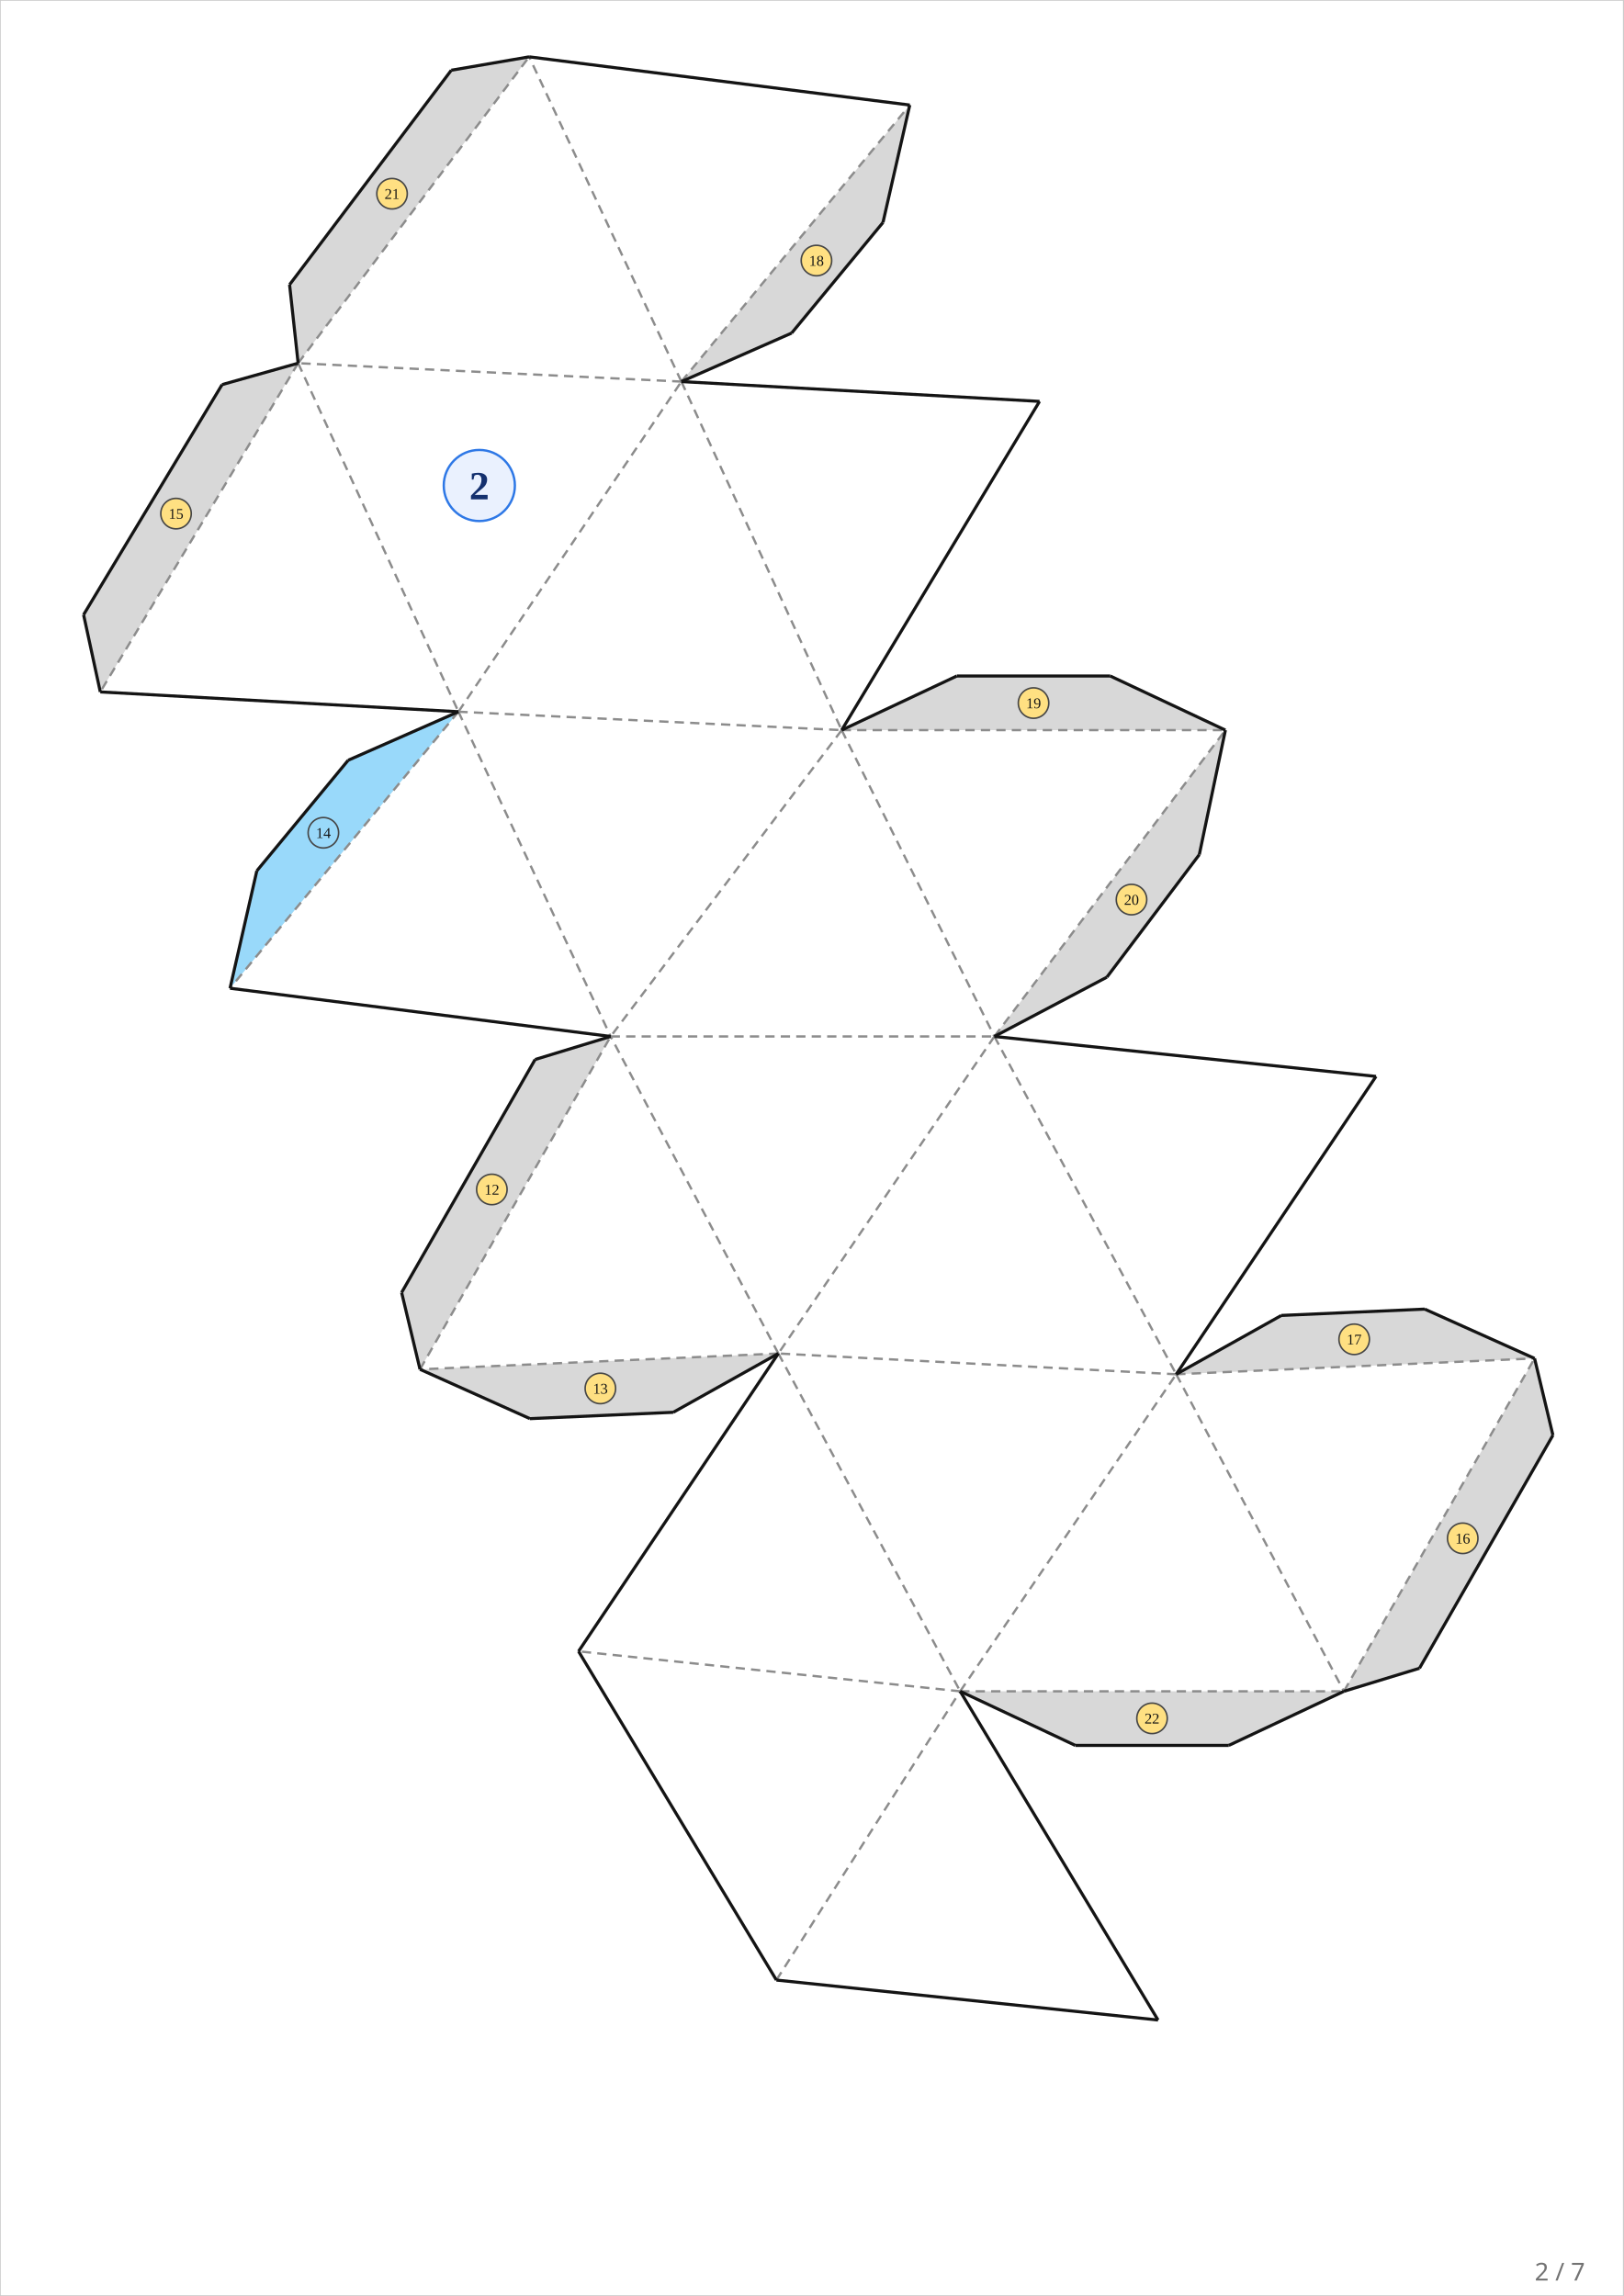
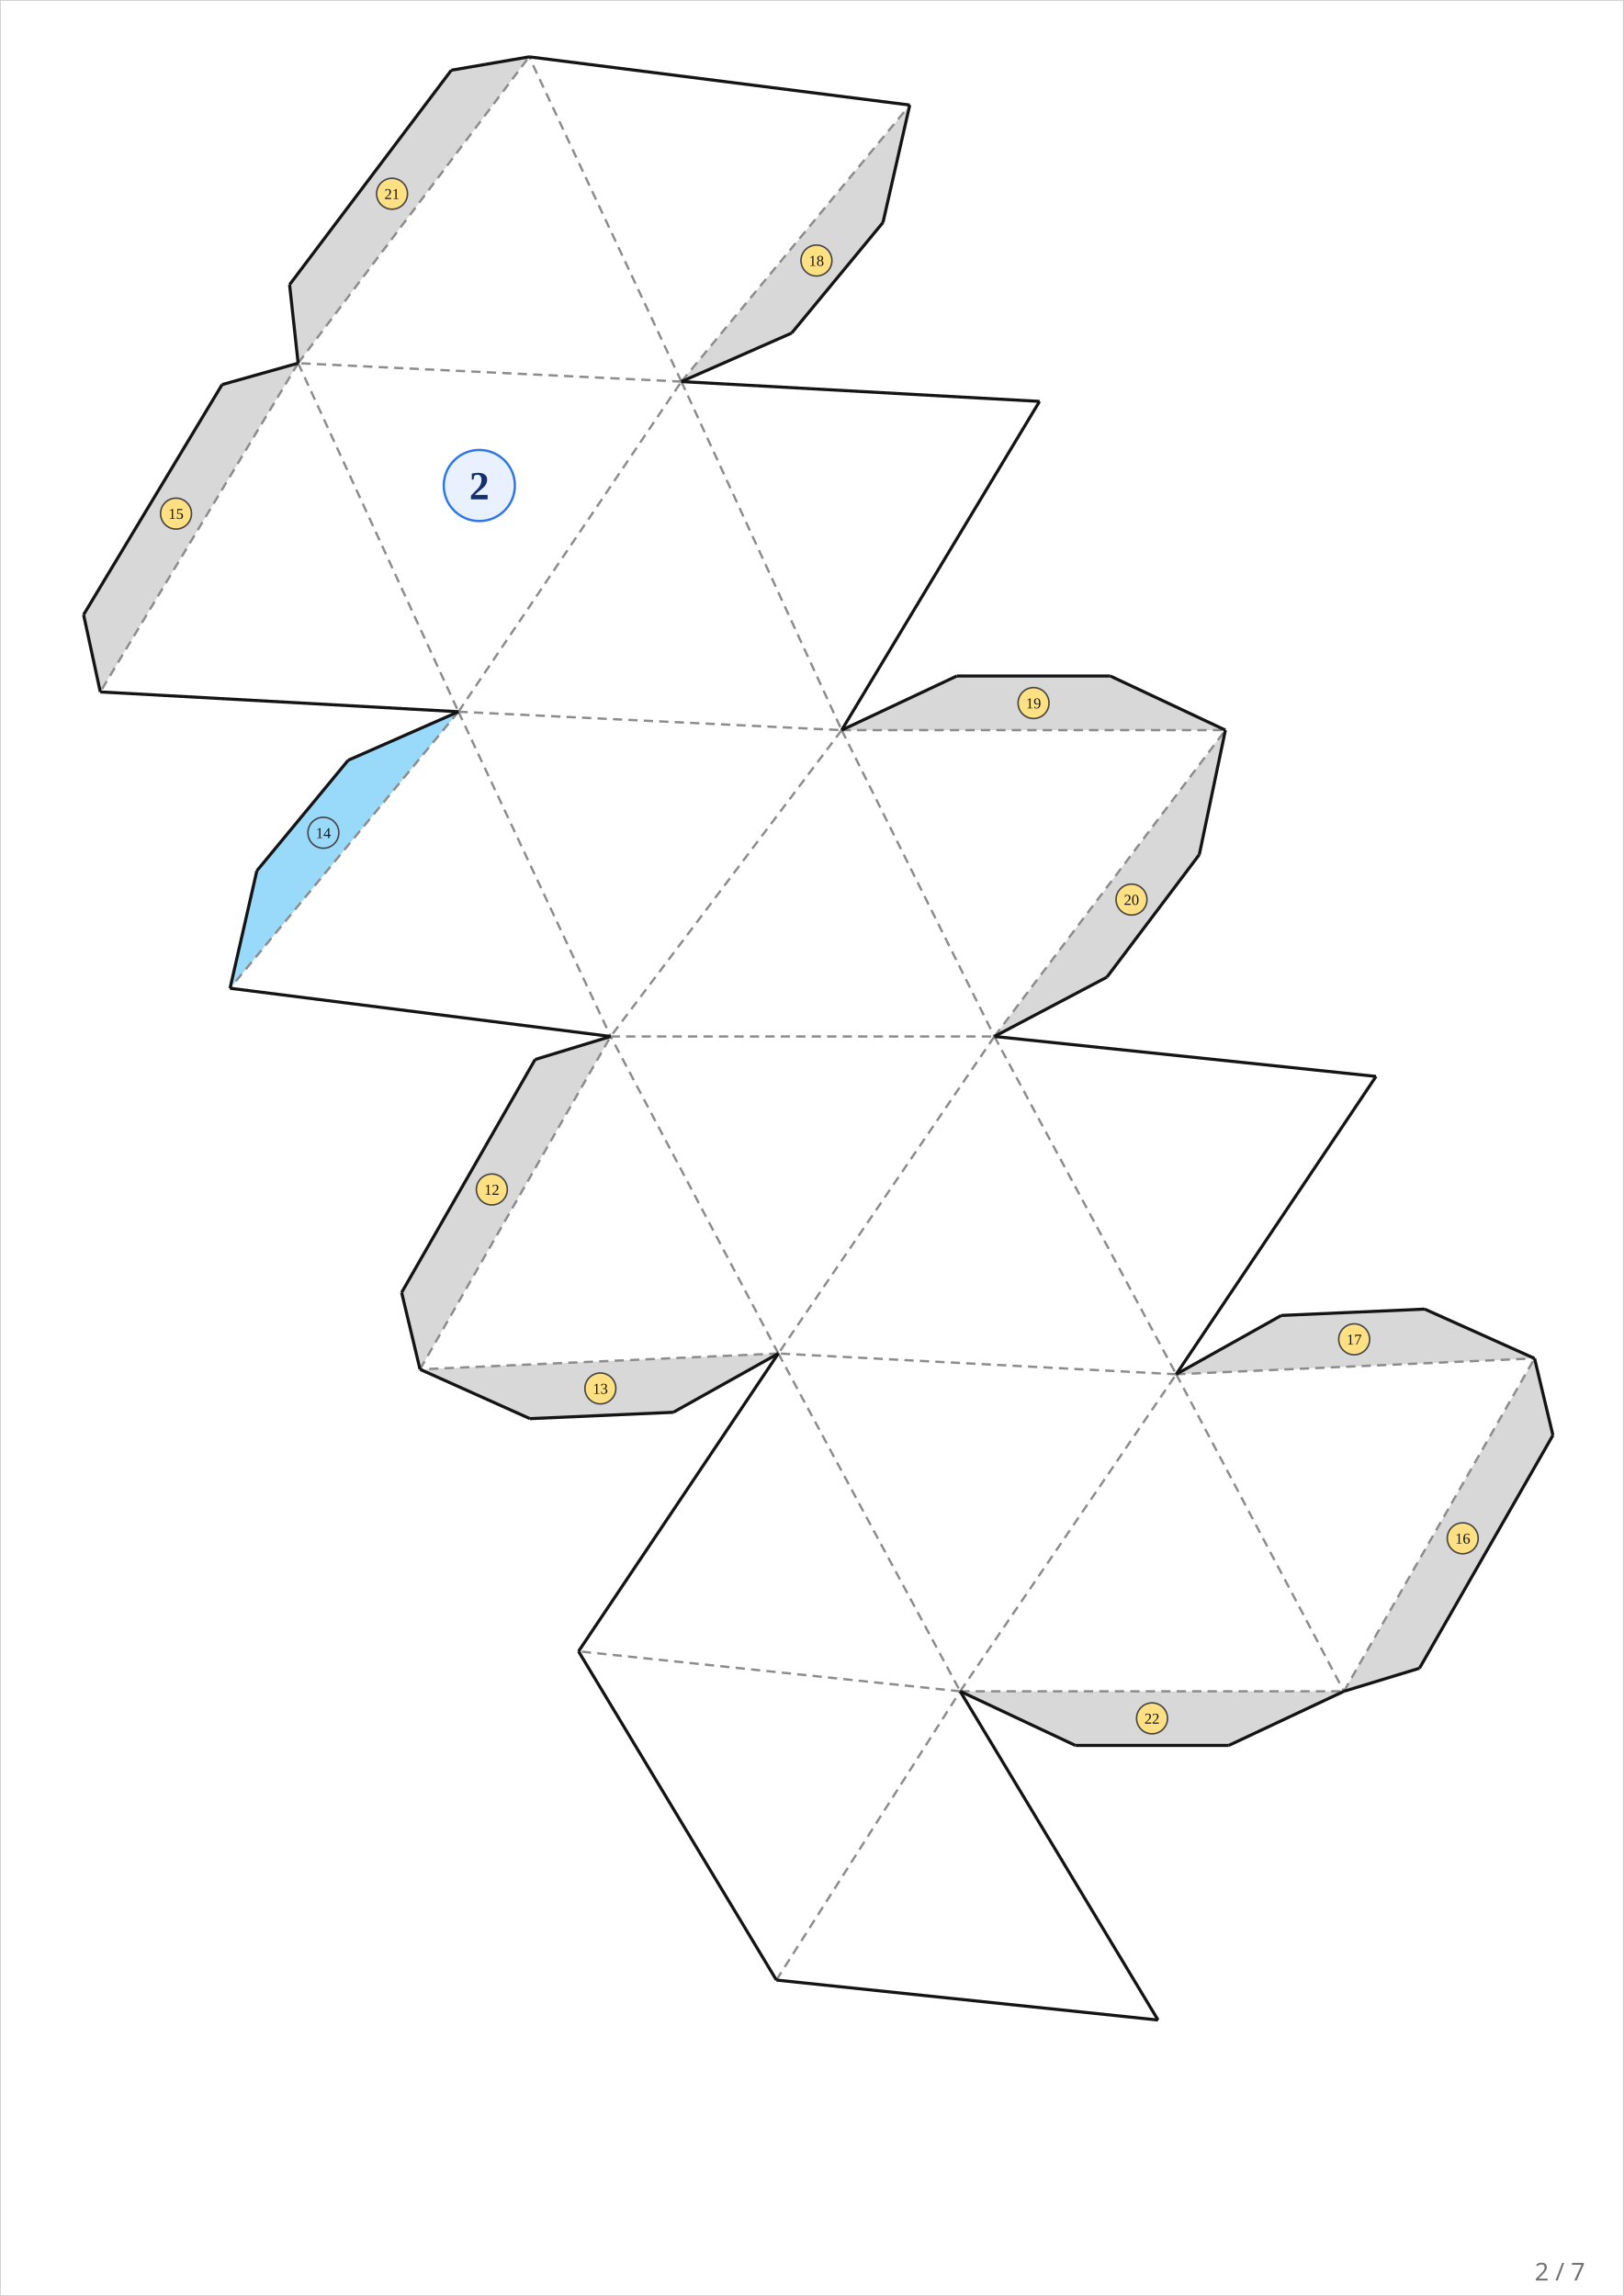
<svg xmlns="http://www.w3.org/2000/svg" width="210.00mm" height="297.00mm" viewBox="0 0 210.00 297.00">
  <rect x="0" y="0" width="210.00" height="297.00" fill="#ffffff" stroke="#cccccc" stroke-width="0.2" />
  <polygon points="78.979,134.072 69.206,137.052 51.945,167.194 54.321,177.131" fill="rgb(216,216,216)" />
  <polygon points="54.321,177.131 68.534,183.509 87.072,182.689 100.667,175.081" fill="rgb(216,216,216)" />
  <polygon points="29.752,127.837 33.216,112.648 45.032,98.34 59.291,92.065" fill="rgb(216,216,216)" />
  <polygon points="12.971,89.504 10.811,79.516 28.723,49.75 38.559,46.98" fill="rgb(216,216,216)" />
  <polygon points="198.471,175.718 200.847,185.656 183.586,215.798 173.813,218.778" fill="rgb(216,216,216)" />
  <polygon points="198.471,175.718 184.258,169.34 165.72,170.16 152.125,177.768" fill="rgb(216,216,216)" />
  <polygon points="117.664,13.588 114.2,28.777 102.385,43.086 88.126,49.36" fill="rgb(216,216,216)" />
  <polygon points="158.486,94.445 143.597,87.445 123.746,87.445 108.857,94.445" fill="rgb(216,216,216)" />
  <polygon points="158.486,94.445 155.112,110.547 143.161,126.398 128.608,134.072" fill="rgb(216,216,216)" />
  <polygon points="68.438,7.353 58.367,9.083 37.452,36.822 38.559,46.98" fill="rgb(216,216,216)" />
  <polygon points="173.813,218.778 158.924,225.778 139.073,225.778 124.184,218.778" fill="rgb(216,216,216)" />
  <polygon points="29.752,127.837 33.216,112.648 45.032,98.34 59.291,92.065" fill="#99d9fa" />
  <line x1="100.667" y1="175.081" x2="78.979" y2="134.072" stroke="#8c8c8c" stroke-width="0.3" stroke-dasharray="1.2,0.8" />
  <line x1="59.291" y1="92.065" x2="78.979" y2="134.072" stroke="#8c8c8c" stroke-width="0.3" stroke-dasharray="1.2,0.8" />
  <line x1="108.857" y1="94.445" x2="78.979" y2="134.072" stroke="#8c8c8c" stroke-width="0.3" stroke-dasharray="1.2,0.8" />
  <line x1="78.979" y1="134.072" x2="128.608" y2="134.072" stroke="#8c8c8c" stroke-width="0.3" stroke-dasharray="1.2,0.8" />
  <line x1="124.184" y1="218.778" x2="74.825" y2="213.608" stroke="#8c8c8c" stroke-width="0.3" stroke-dasharray="1.2,0.8" />
  <line x1="152.125" y1="177.768" x2="173.813" y2="218.778" stroke="#8c8c8c" stroke-width="0.3" stroke-dasharray="1.2,0.8" />
  <line x1="88.126" y1="49.36" x2="68.438" y2="7.353" stroke="#8c8c8c" stroke-width="0.3" stroke-dasharray="1.2,0.8" />
  <line x1="152.125" y1="177.768" x2="100.667" y2="175.081" stroke="#8c8c8c" stroke-width="0.3" stroke-dasharray="1.2,0.8" />
  <line x1="124.184" y1="218.778" x2="152.125" y2="177.768" stroke="#8c8c8c" stroke-width="0.3" stroke-dasharray="1.2,0.8" />
  <line x1="128.608" y1="134.072" x2="152.125" y2="177.768" stroke="#8c8c8c" stroke-width="0.3" stroke-dasharray="1.2,0.8" />
  <line x1="100.667" y1="175.081" x2="124.184" y2="218.778" stroke="#8c8c8c" stroke-width="0.3" stroke-dasharray="1.2,0.8" />
  <line x1="128.608" y1="134.072" x2="100.667" y2="175.081" stroke="#8c8c8c" stroke-width="0.3" stroke-dasharray="1.2,0.8" />
  <line x1="59.291" y1="92.065" x2="88.126" y2="49.36" stroke="#8c8c8c" stroke-width="0.3" stroke-dasharray="1.2,0.8" />
  <line x1="88.126" y1="49.36" x2="38.559" y2="46.98" stroke="#8c8c8c" stroke-width="0.3" stroke-dasharray="1.2,0.8" />
  <line x1="88.126" y1="49.36" x2="108.857" y2="94.445" stroke="#8c8c8c" stroke-width="0.3" stroke-dasharray="1.2,0.8" />
  <line x1="38.559" y1="46.98" x2="59.291" y2="92.065" stroke="#8c8c8c" stroke-width="0.3" stroke-dasharray="1.2,0.8" />
  <line x1="59.291" y1="92.065" x2="108.857" y2="94.445" stroke="#8c8c8c" stroke-width="0.3" stroke-dasharray="1.2,0.8" />
  <line x1="100.414" y1="256.132" x2="124.184" y2="218.778" stroke="#8c8c8c" stroke-width="0.3" stroke-dasharray="1.2,0.8" />
  <line x1="108.857" y1="94.445" x2="128.608" y2="134.072" stroke="#8c8c8c" stroke-width="0.3" stroke-dasharray="1.2,0.8" />
  <line x1="54.321" y1="177.131" x2="78.979" y2="134.072" stroke="#8c8c8c" stroke-width="0.3" stroke-dasharray="1.2,0.8" />
  <line x1="100.667" y1="175.081" x2="54.321" y2="177.131" stroke="#8c8c8c" stroke-width="0.3" stroke-dasharray="1.2,0.8" />
  <line x1="59.291" y1="92.065" x2="29.752" y2="127.837" stroke="#8c8c8c" stroke-width="0.3" stroke-dasharray="1.2,0.8" />
  <line x1="38.559" y1="46.98" x2="12.971" y2="89.504" stroke="#8c8c8c" stroke-width="0.3" stroke-dasharray="1.2,0.8" />
  <line x1="173.813" y1="218.778" x2="198.471" y2="175.718" stroke="#8c8c8c" stroke-width="0.3" stroke-dasharray="1.2,0.8" />
  <line x1="152.125" y1="177.768" x2="198.471" y2="175.718" stroke="#8c8c8c" stroke-width="0.3" stroke-dasharray="1.2,0.8" />
  <line x1="88.126" y1="49.36" x2="117.664" y2="13.588" stroke="#8c8c8c" stroke-width="0.3" stroke-dasharray="1.2,0.8" />
  <line x1="108.857" y1="94.445" x2="158.486" y2="94.445" stroke="#8c8c8c" stroke-width="0.3" stroke-dasharray="1.2,0.8" />
  <line x1="128.608" y1="134.072" x2="158.486" y2="94.445" stroke="#8c8c8c" stroke-width="0.3" stroke-dasharray="1.2,0.8" />
  <line x1="38.559" y1="46.98" x2="68.438" y2="7.353" stroke="#8c8c8c" stroke-width="0.3" stroke-dasharray="1.2,0.8" />
  <line x1="124.184" y1="218.778" x2="173.813" y2="218.778" stroke="#8c8c8c" stroke-width="0.3" stroke-dasharray="1.2,0.8" />
  <line x1="78.979" y1="134.072" x2="29.752" y2="127.837" stroke="#141414" stroke-width="0.4" />
  <line x1="74.825" y1="213.608" x2="100.667" y2="175.081" stroke="#141414" stroke-width="0.4" />
  <line x1="59.291" y1="92.065" x2="12.971" y2="89.504" stroke="#141414" stroke-width="0.4" />
  <line x1="100.414" y1="256.132" x2="74.825" y2="213.608" stroke="#141414" stroke-width="0.4" />
  <line x1="68.438" y1="7.353" x2="117.664" y2="13.588" stroke="#141414" stroke-width="0.4" />
  <line x1="177.966" y1="139.241" x2="152.125" y2="177.768" stroke="#141414" stroke-width="0.4" />
  <line x1="88.126" y1="49.36" x2="134.446" y2="51.922" stroke="#141414" stroke-width="0.4" />
  <line x1="134.446" y1="51.922" x2="108.857" y2="94.445" stroke="#141414" stroke-width="0.4" />
  <line x1="128.608" y1="134.072" x2="177.966" y2="139.241" stroke="#141414" stroke-width="0.4" />
  <line x1="149.773" y1="261.301" x2="100.414" y2="256.132" stroke="#141414" stroke-width="0.4" />
  <line x1="124.184" y1="218.778" x2="149.773" y2="261.301" stroke="#141414" stroke-width="0.4" />
  <line x1="78.979" y1="134.072" x2="69.206" y2="137.052" stroke="#141414" stroke-width="0.4" />
  <line x1="69.206" y1="137.052" x2="51.945" y2="167.194" stroke="#141414" stroke-width="0.4" />
  <line x1="51.945" y1="167.194" x2="54.321" y2="177.131" stroke="#141414" stroke-width="0.4" />
  <line x1="54.321" y1="177.131" x2="68.534" y2="183.509" stroke="#141414" stroke-width="0.4" />
  <line x1="68.534" y1="183.509" x2="87.072" y2="182.689" stroke="#141414" stroke-width="0.4" />
  <line x1="87.072" y1="182.689" x2="100.667" y2="175.081" stroke="#141414" stroke-width="0.4" />
  <line x1="29.752" y1="127.837" x2="33.216" y2="112.648" stroke="#141414" stroke-width="0.4" />
  <line x1="33.216" y1="112.648" x2="45.032" y2="98.34" stroke="#141414" stroke-width="0.4" />
  <line x1="45.032" y1="98.34" x2="59.291" y2="92.065" stroke="#141414" stroke-width="0.4" />
  <line x1="12.971" y1="89.504" x2="10.811" y2="79.516" stroke="#141414" stroke-width="0.4" />
  <line x1="10.811" y1="79.516" x2="28.723" y2="49.75" stroke="#141414" stroke-width="0.4" />
  <line x1="28.723" y1="49.75" x2="38.559" y2="46.98" stroke="#141414" stroke-width="0.4" />
  <line x1="198.471" y1="175.718" x2="200.847" y2="185.656" stroke="#141414" stroke-width="0.4" />
  <line x1="200.847" y1="185.656" x2="183.586" y2="215.798" stroke="#141414" stroke-width="0.4" />
  <line x1="183.586" y1="215.798" x2="173.813" y2="218.778" stroke="#141414" stroke-width="0.4" />
  <line x1="198.471" y1="175.718" x2="184.258" y2="169.34" stroke="#141414" stroke-width="0.4" />
  <line x1="184.258" y1="169.34" x2="165.72" y2="170.16" stroke="#141414" stroke-width="0.4" />
  <line x1="165.72" y1="170.16" x2="152.125" y2="177.768" stroke="#141414" stroke-width="0.4" />
  <line x1="117.664" y1="13.588" x2="114.2" y2="28.777" stroke="#141414" stroke-width="0.4" />
  <line x1="114.2" y1="28.777" x2="102.385" y2="43.086" stroke="#141414" stroke-width="0.4" />
  <line x1="102.385" y1="43.086" x2="88.126" y2="49.36" stroke="#141414" stroke-width="0.4" />
  <line x1="158.486" y1="94.445" x2="143.597" y2="87.445" stroke="#141414" stroke-width="0.4" />
  <line x1="143.597" y1="87.445" x2="123.746" y2="87.445" stroke="#141414" stroke-width="0.4" />
  <line x1="123.746" y1="87.445" x2="108.857" y2="94.445" stroke="#141414" stroke-width="0.4" />
  <line x1="158.486" y1="94.445" x2="155.112" y2="110.547" stroke="#141414" stroke-width="0.4" />
  <line x1="155.112" y1="110.547" x2="143.161" y2="126.398" stroke="#141414" stroke-width="0.4" />
  <line x1="143.161" y1="126.398" x2="128.608" y2="134.072" stroke="#141414" stroke-width="0.4" />
  <line x1="68.438" y1="7.353" x2="58.367" y2="9.083" stroke="#141414" stroke-width="0.4" />
  <line x1="58.367" y1="9.083" x2="37.452" y2="36.822" stroke="#141414" stroke-width="0.4" />
  <line x1="37.452" y1="36.822" x2="38.559" y2="46.98" stroke="#141414" stroke-width="0.4" />
  <line x1="173.813" y1="218.778" x2="158.924" y2="225.778" stroke="#141414" stroke-width="0.4" />
  <line x1="158.924" y1="225.778" x2="139.073" y2="225.778" stroke="#141414" stroke-width="0.4" />
  <line x1="139.073" y1="225.778" x2="124.184" y2="218.778" stroke="#141414" stroke-width="0.4" />
-   <circle cx="63.613" cy="153.862" r="1.97" fill="#ffe082" stroke="#464646" stroke-width="0.2" />
-   <text x="63.613" y="154.54" font-size="1.93" text-anchor="middle" fill="#141414">12</text>
-   <circle cx="77.649" cy="179.603" r="1.97" fill="#ffe082" stroke="#464646" stroke-width="0.2" />
-   <text x="77.649" y="180.28" font-size="1.93" text-anchor="middle" fill="#141414">13</text>
-   <circle cx="41.823" cy="107.722" r="1.97" fill="#99d9fa" stroke="#464646" stroke-width="0.2" />
-   <text x="41.823" y="108.40" font-size="1.93" text-anchor="middle" fill="#141414">14</text>
-   <circle cx="22.766" cy="66.438" r="1.97" fill="#ffe082" stroke="#464646" stroke-width="0.2" />
-   <text x="22.766" y="67.11" font-size="1.93" text-anchor="middle" fill="#141414">15</text>
-   <circle cx="189.179" cy="198.987" r="1.97" fill="#ffe082" stroke="#464646" stroke-width="0.2" />
-   <text x="189.179" y="199.66" font-size="1.93" text-anchor="middle" fill="#141414">16</text>
-   <circle cx="175.143" cy="173.247" r="1.97" fill="#ffe082" stroke="#464646" stroke-width="0.2" />
-   <text x="175.143" y="173.92" font-size="1.93" text-anchor="middle" fill="#141414">17</text>
-   <circle cx="105.594" cy="33.703" r="1.97" fill="#ffe082" stroke="#464646" stroke-width="0.2" />
-   <text x="105.594" y="34.38" font-size="1.93" text-anchor="middle" fill="#141414">18</text>
-   <circle cx="133.672" cy="90.945" r="1.97" fill="#ffe082" stroke="#464646" stroke-width="0.2" />
-   <text x="133.672" y="91.62" font-size="1.93" text-anchor="middle" fill="#141414">19</text>
-   <circle cx="146.342" cy="116.365" r="1.97" fill="#ffe082" stroke="#464646" stroke-width="0.2" />
-   <text x="146.342" y="117.04" font-size="1.93" text-anchor="middle" fill="#141414">20</text>
-   <circle cx="50.704" cy="25.06" r="1.97" fill="#ffe082" stroke="#464646" stroke-width="0.2" />
-   <text x="50.704" y="25.73" font-size="1.93" text-anchor="middle" fill="#141414">21</text>
-   <circle cx="148.998" cy="222.278" r="1.97" fill="#ffe082" stroke="#464646" stroke-width="0.2" />
-   <text x="148.998" y="222.95" font-size="1.93" text-anchor="middle" fill="#141414">22</text>
+   <circle cx="63.613" cy="153.862" r="2.00" fill="#ffe082" stroke="#464646" stroke-width="0.2" />
+   <text x="63.613" y="154.55" font-size="1.96" text-anchor="middle" fill="#141414">12</text>
+   <circle cx="77.649" cy="179.603" r="2.00" fill="#ffe082" stroke="#464646" stroke-width="0.2" />
+   <text x="77.649" y="180.29" font-size="1.96" text-anchor="middle" fill="#141414">13</text>
+   <circle cx="41.823" cy="107.722" r="2.00" fill="#99d9fa" stroke="#464646" stroke-width="0.2" />
+   <text x="41.823" y="108.41" font-size="1.96" text-anchor="middle" fill="#141414">14</text>
+   <circle cx="22.766" cy="66.438" r="2.00" fill="#ffe082" stroke="#464646" stroke-width="0.2" />
+   <text x="22.766" y="67.12" font-size="1.96" text-anchor="middle" fill="#141414">15</text>
+   <circle cx="189.179" cy="198.987" r="2.00" fill="#ffe082" stroke="#464646" stroke-width="0.2" />
+   <text x="189.179" y="199.67" font-size="1.96" text-anchor="middle" fill="#141414">16</text>
+   <circle cx="175.143" cy="173.247" r="2.00" fill="#ffe082" stroke="#464646" stroke-width="0.2" />
+   <text x="175.143" y="173.93" font-size="1.96" text-anchor="middle" fill="#141414">17</text>
+   <circle cx="105.594" cy="33.703" r="2.00" fill="#ffe082" stroke="#464646" stroke-width="0.2" />
+   <text x="105.594" y="34.39" font-size="1.96" text-anchor="middle" fill="#141414">18</text>
+   <circle cx="133.672" cy="90.945" r="2.00" fill="#ffe082" stroke="#464646" stroke-width="0.2" />
+   <text x="133.672" y="91.63" font-size="1.96" text-anchor="middle" fill="#141414">19</text>
+   <circle cx="146.342" cy="116.365" r="2.00" fill="#ffe082" stroke="#464646" stroke-width="0.2" />
+   <text x="146.342" y="117.05" font-size="1.96" text-anchor="middle" fill="#141414">20</text>
+   <circle cx="50.704" cy="25.06" r="2.00" fill="#ffe082" stroke="#464646" stroke-width="0.2" />
+   <text x="50.704" y="25.75" font-size="1.96" text-anchor="middle" fill="#141414">21</text>
+   <circle cx="148.998" cy="222.278" r="2.00" fill="#ffe082" stroke="#464646" stroke-width="0.2" />
+   <text x="148.998" y="222.96" font-size="1.96" text-anchor="middle" fill="#141414">22</text>
  <circle cx="61.992" cy="62.802" r="4.60" fill="#eaf1fe" stroke="#2e78e6" stroke-width="0.3" />
  <text x="61.992" y="64.60" font-size="5.20" text-anchor="middle" fill="#14306e" font-weight="bold">2</text>
  <text x="205.0" y="295.0" font-size="3.2" text-anchor="end" fill="#737373" font-family="sans-serif">2 / 7</text>
</svg>
